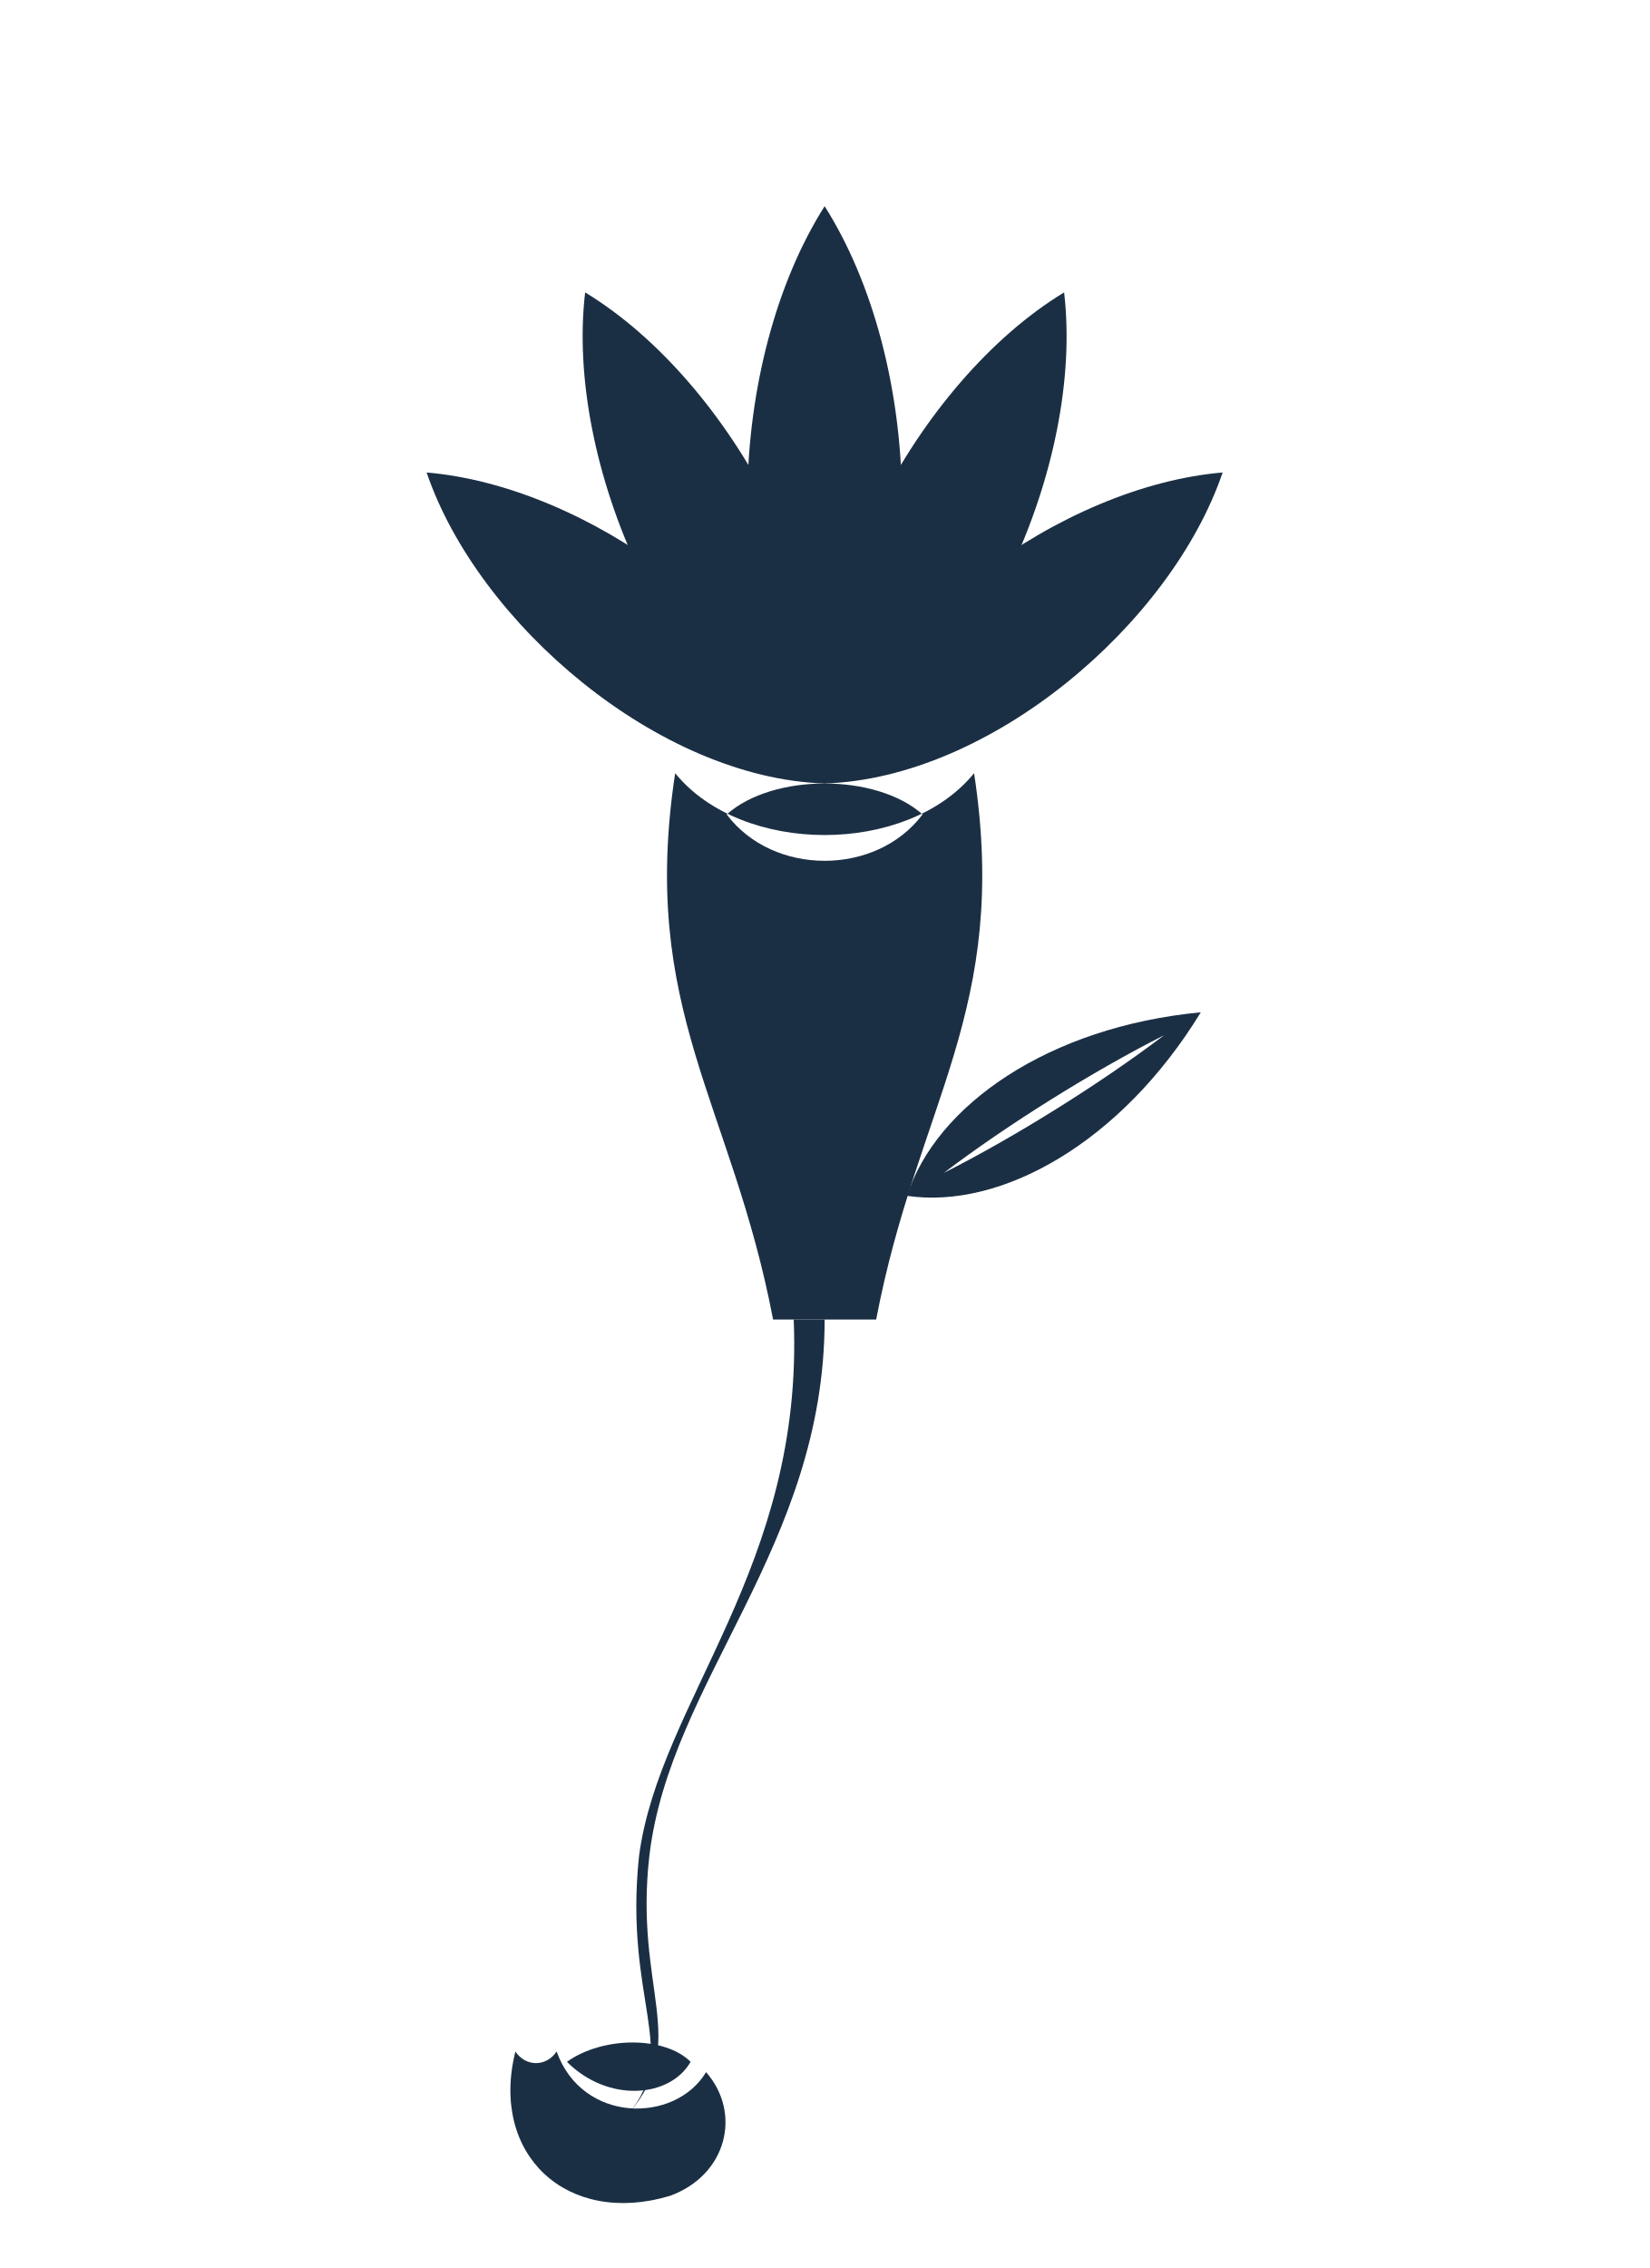
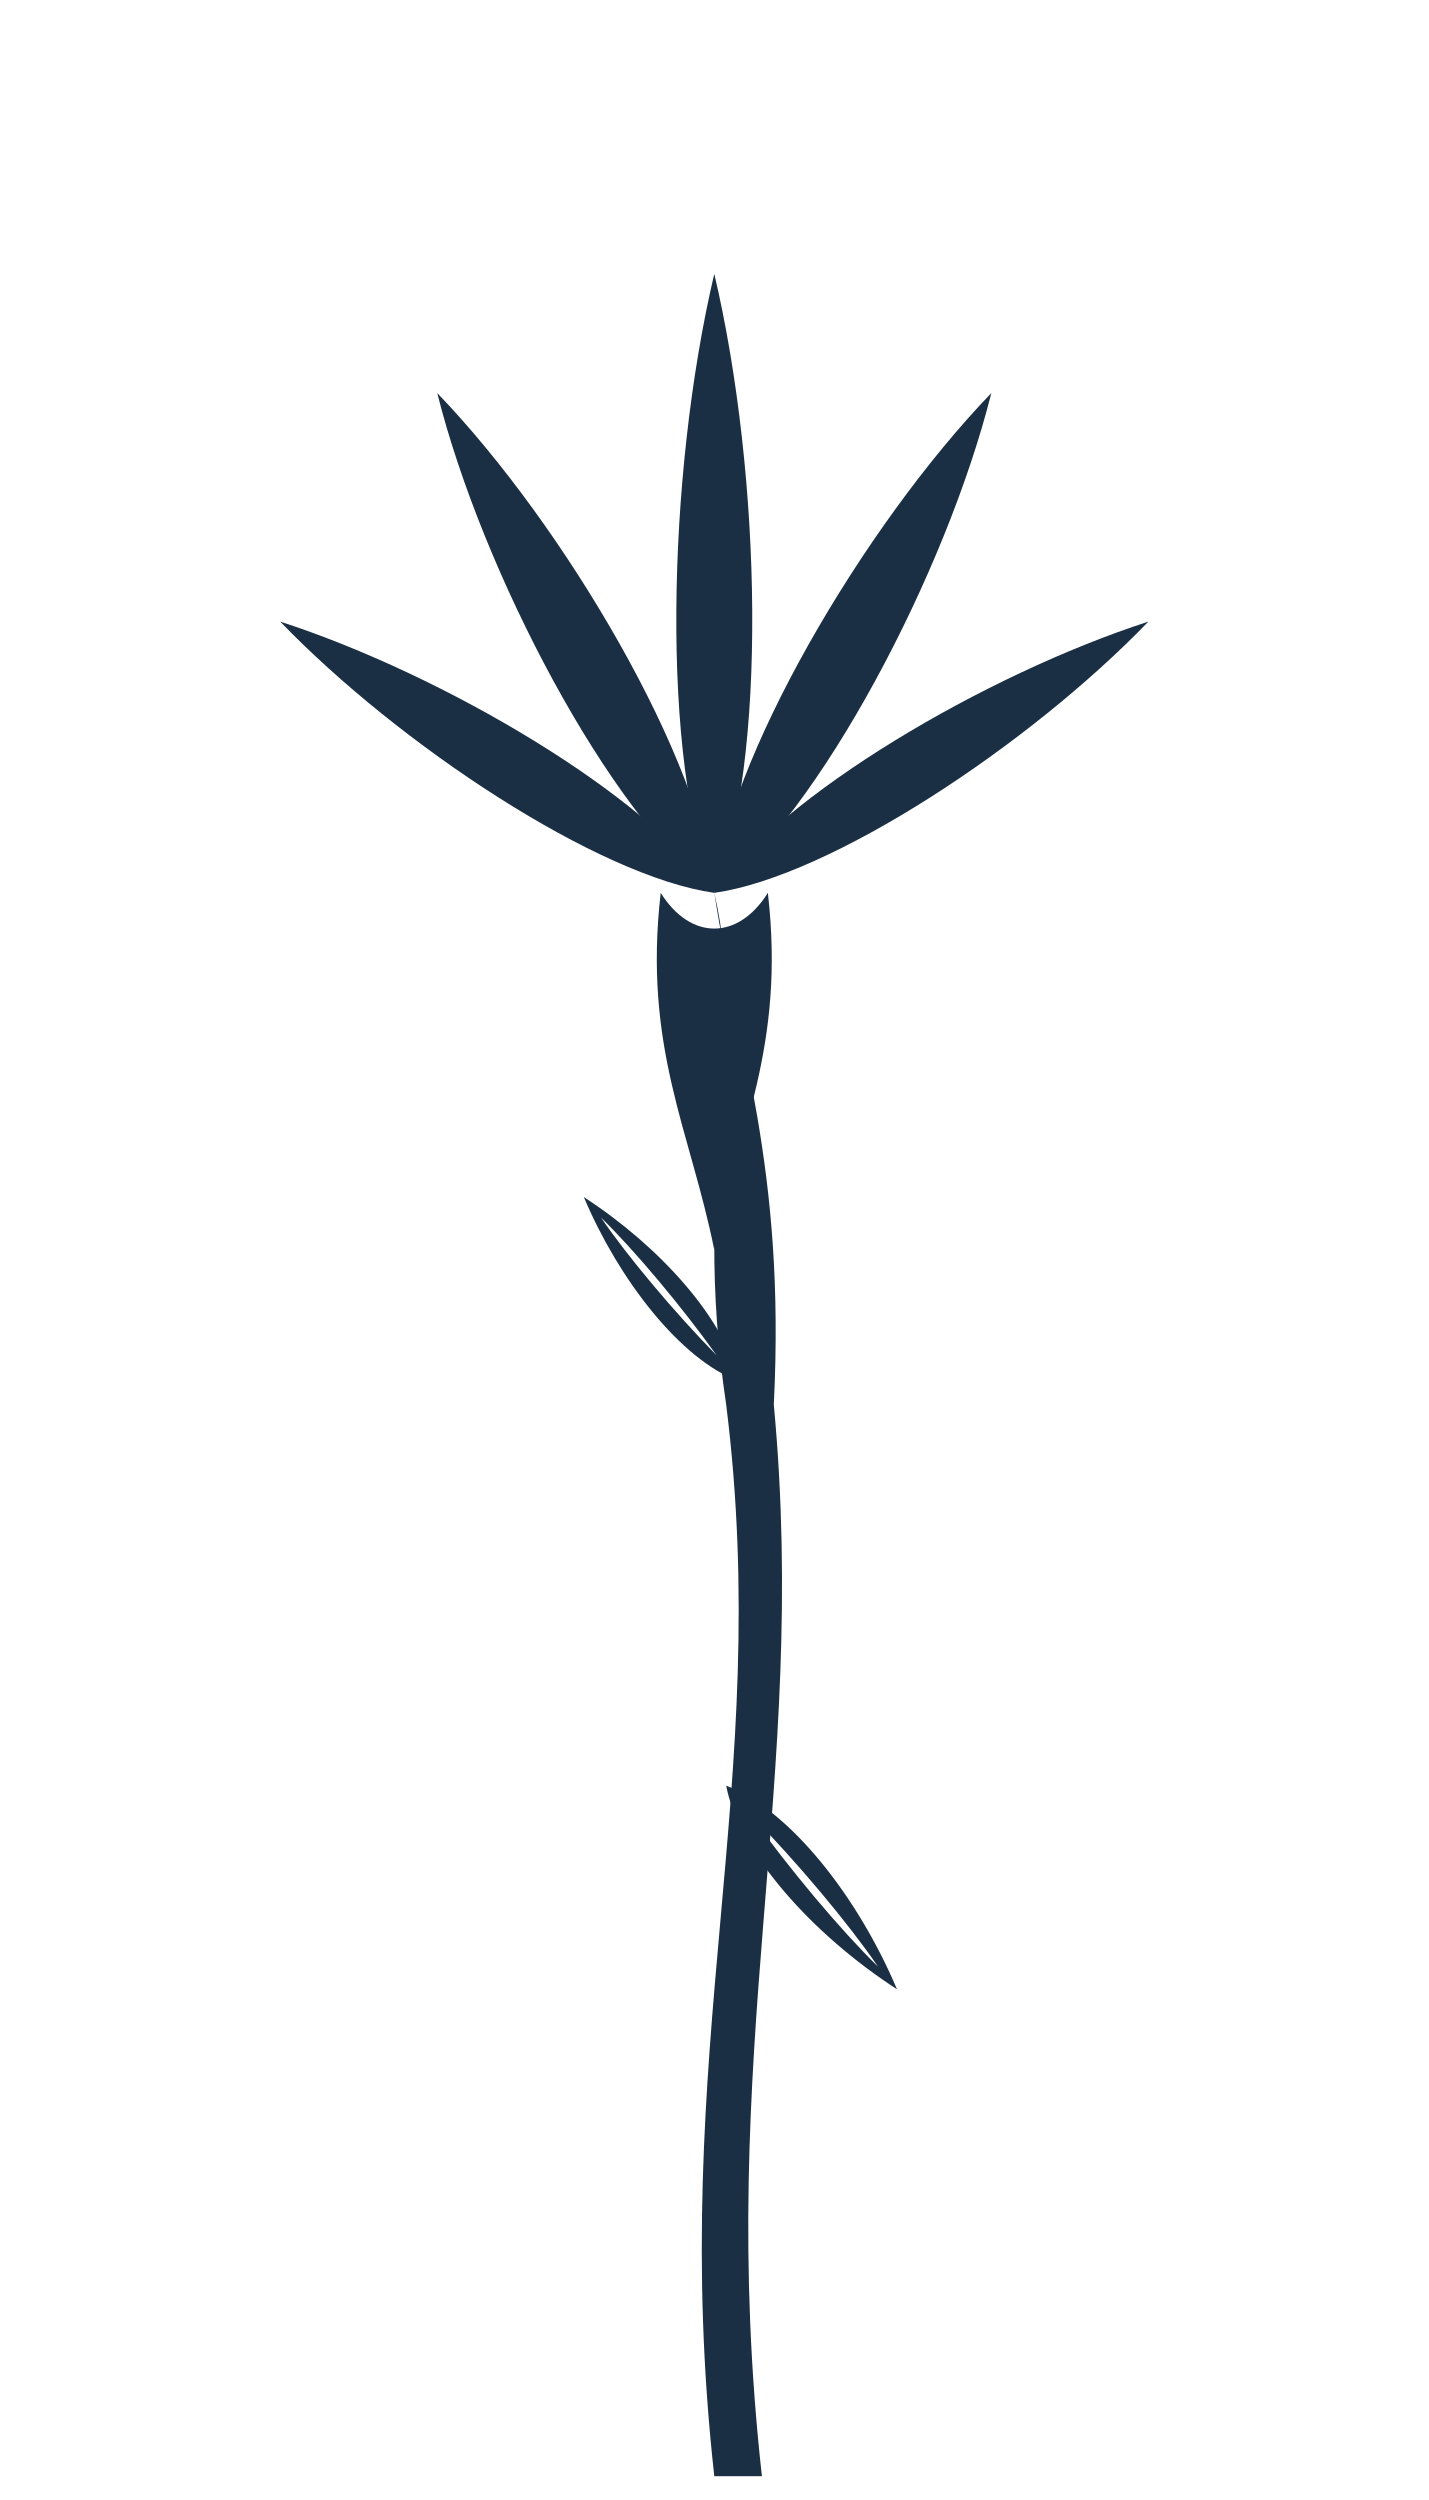
- <svg xmlns="http://www.w3.org/2000/svg" viewBox="0 0 320 440" fill="none">
+ <svg xmlns="http://www.w3.org/2000/svg" viewBox="0 0 240 420" fill="none">
  <g fill="#1B2F44">
-     <g transform="translate(160,152)">
-       <path transform="rotate(-52)" d="M0,0 C-19,-26 -17,-72 0,-98 C17,-72 19,-26 0,0 Z" />
-       <path transform="rotate(-26)" d="M0,0 C-20,-28 -18,-78 0,-106 C18,-78 20,-28 0,0 Z" />
-       <path transform="rotate(0)" d="M0,0 C-21,-30 -19,-82 0,-112 C19,-82 21,-30 0,0 Z" />
-       <path transform="rotate(26)" d="M0,0 C-20,-28 -18,-78 0,-106 C18,-78 20,-28 0,0 Z" />
-       <path transform="rotate(52)" d="M0,0 C-19,-26 -17,-72 0,-98 C17,-72 19,-26 0,0 Z" />
+     <path d="M120,416 C112,344 130,300 122,236 C116,196 126,176 120,150              C124,176 132,196 130,236 C136,300 120,344 128,416 Z" />
+     <g transform="translate(122,300) rotate(140) scale(0.62)">
+       <path fill-rule="evenodd" d="M0,0 C-9,-16 -8,-46 0,-72 C8,-46 9,-16 0,0 Z M0,-10 C-1.4,-28 -1.4,-50 0,-64 C1.4,-50 1.4,-28 0,-10 Z" />
    </g>
-     <path fill-rule="evenodd" d="M131,150              C124,196 142,214 150,256 L170,256 C178,214 196,196 189,150              C176,166 144,166 131,150 Z              M141,158 C150,170 170,170 179,158 C170,150 150,150 141,158 Z" />
-     <path d="M160,256 C160,300 130,326 126,360 C123,386 134,396 122,410              C132,398 121,388 124,360 C128,330 156,304 154,256 Z" />
-     <g transform="translate(176,232) rotate(58) scale(0.7)">
-       <path fill-rule="evenodd" d="M0,0 C-17,-20 -19,-58 0,-96 C19,-58 17,-20 0,0 Z                M0,-12 C-2,-34 -2,-62 0,-84 C2,-62 2,-34 0,-12 Z" />
+     <g transform="translate(124,232) rotate(-40) scale(0.56)">
+       <path fill-rule="evenodd" d="M0,0 C-9,-16 -8,-46 0,-72 C8,-46 9,-16 0,0 Z M0,-10 C-1.4,-28 -1.4,-50 0,-64 C1.4,-50 1.4,-28 0,-10 Z" />
    </g>
-     <path fill-rule="evenodd" d="M100,398 C95,418 110,432 130,426 C141,422 144,410 137,402              C131,412 113,412 108,398 C106,401 102,401 100,398 Z              M110,400 C118,408 130,407 134,400 C129,395 117,395 110,400 Z" />
+     <g transform="translate(120,150)">
+       <path transform="rotate(-58)" d="M0,0 C-8,-18 -7,-58 0,-86 C7,-58 8,-18 0,0 Z" />
+       <path transform="rotate(-29)" d="M0,0 C-9,-20 -8,-66 0,-96 C8,-66 9,-20 0,0 Z" />
+       <path transform="rotate(0)" d="M0,0 C-9,-22 -8,-70 0,-104 C8,-70 9,-22 0,0 Z" />
+       <path transform="rotate(29)" d="M0,0 C-9,-20 -8,-66 0,-96 C8,-66 9,-20 0,0 Z" />
+       <path transform="rotate(58)" d="M0,0 C-8,-18 -7,-58 0,-86 C7,-58 8,-18 0,0 Z" />
+     </g>
+     <path d="M111,150 C108,176 116,190 120,210 C124,190 132,176 129,150 C124,158 116,158 111,150 Z" />
  </g>
</svg>
